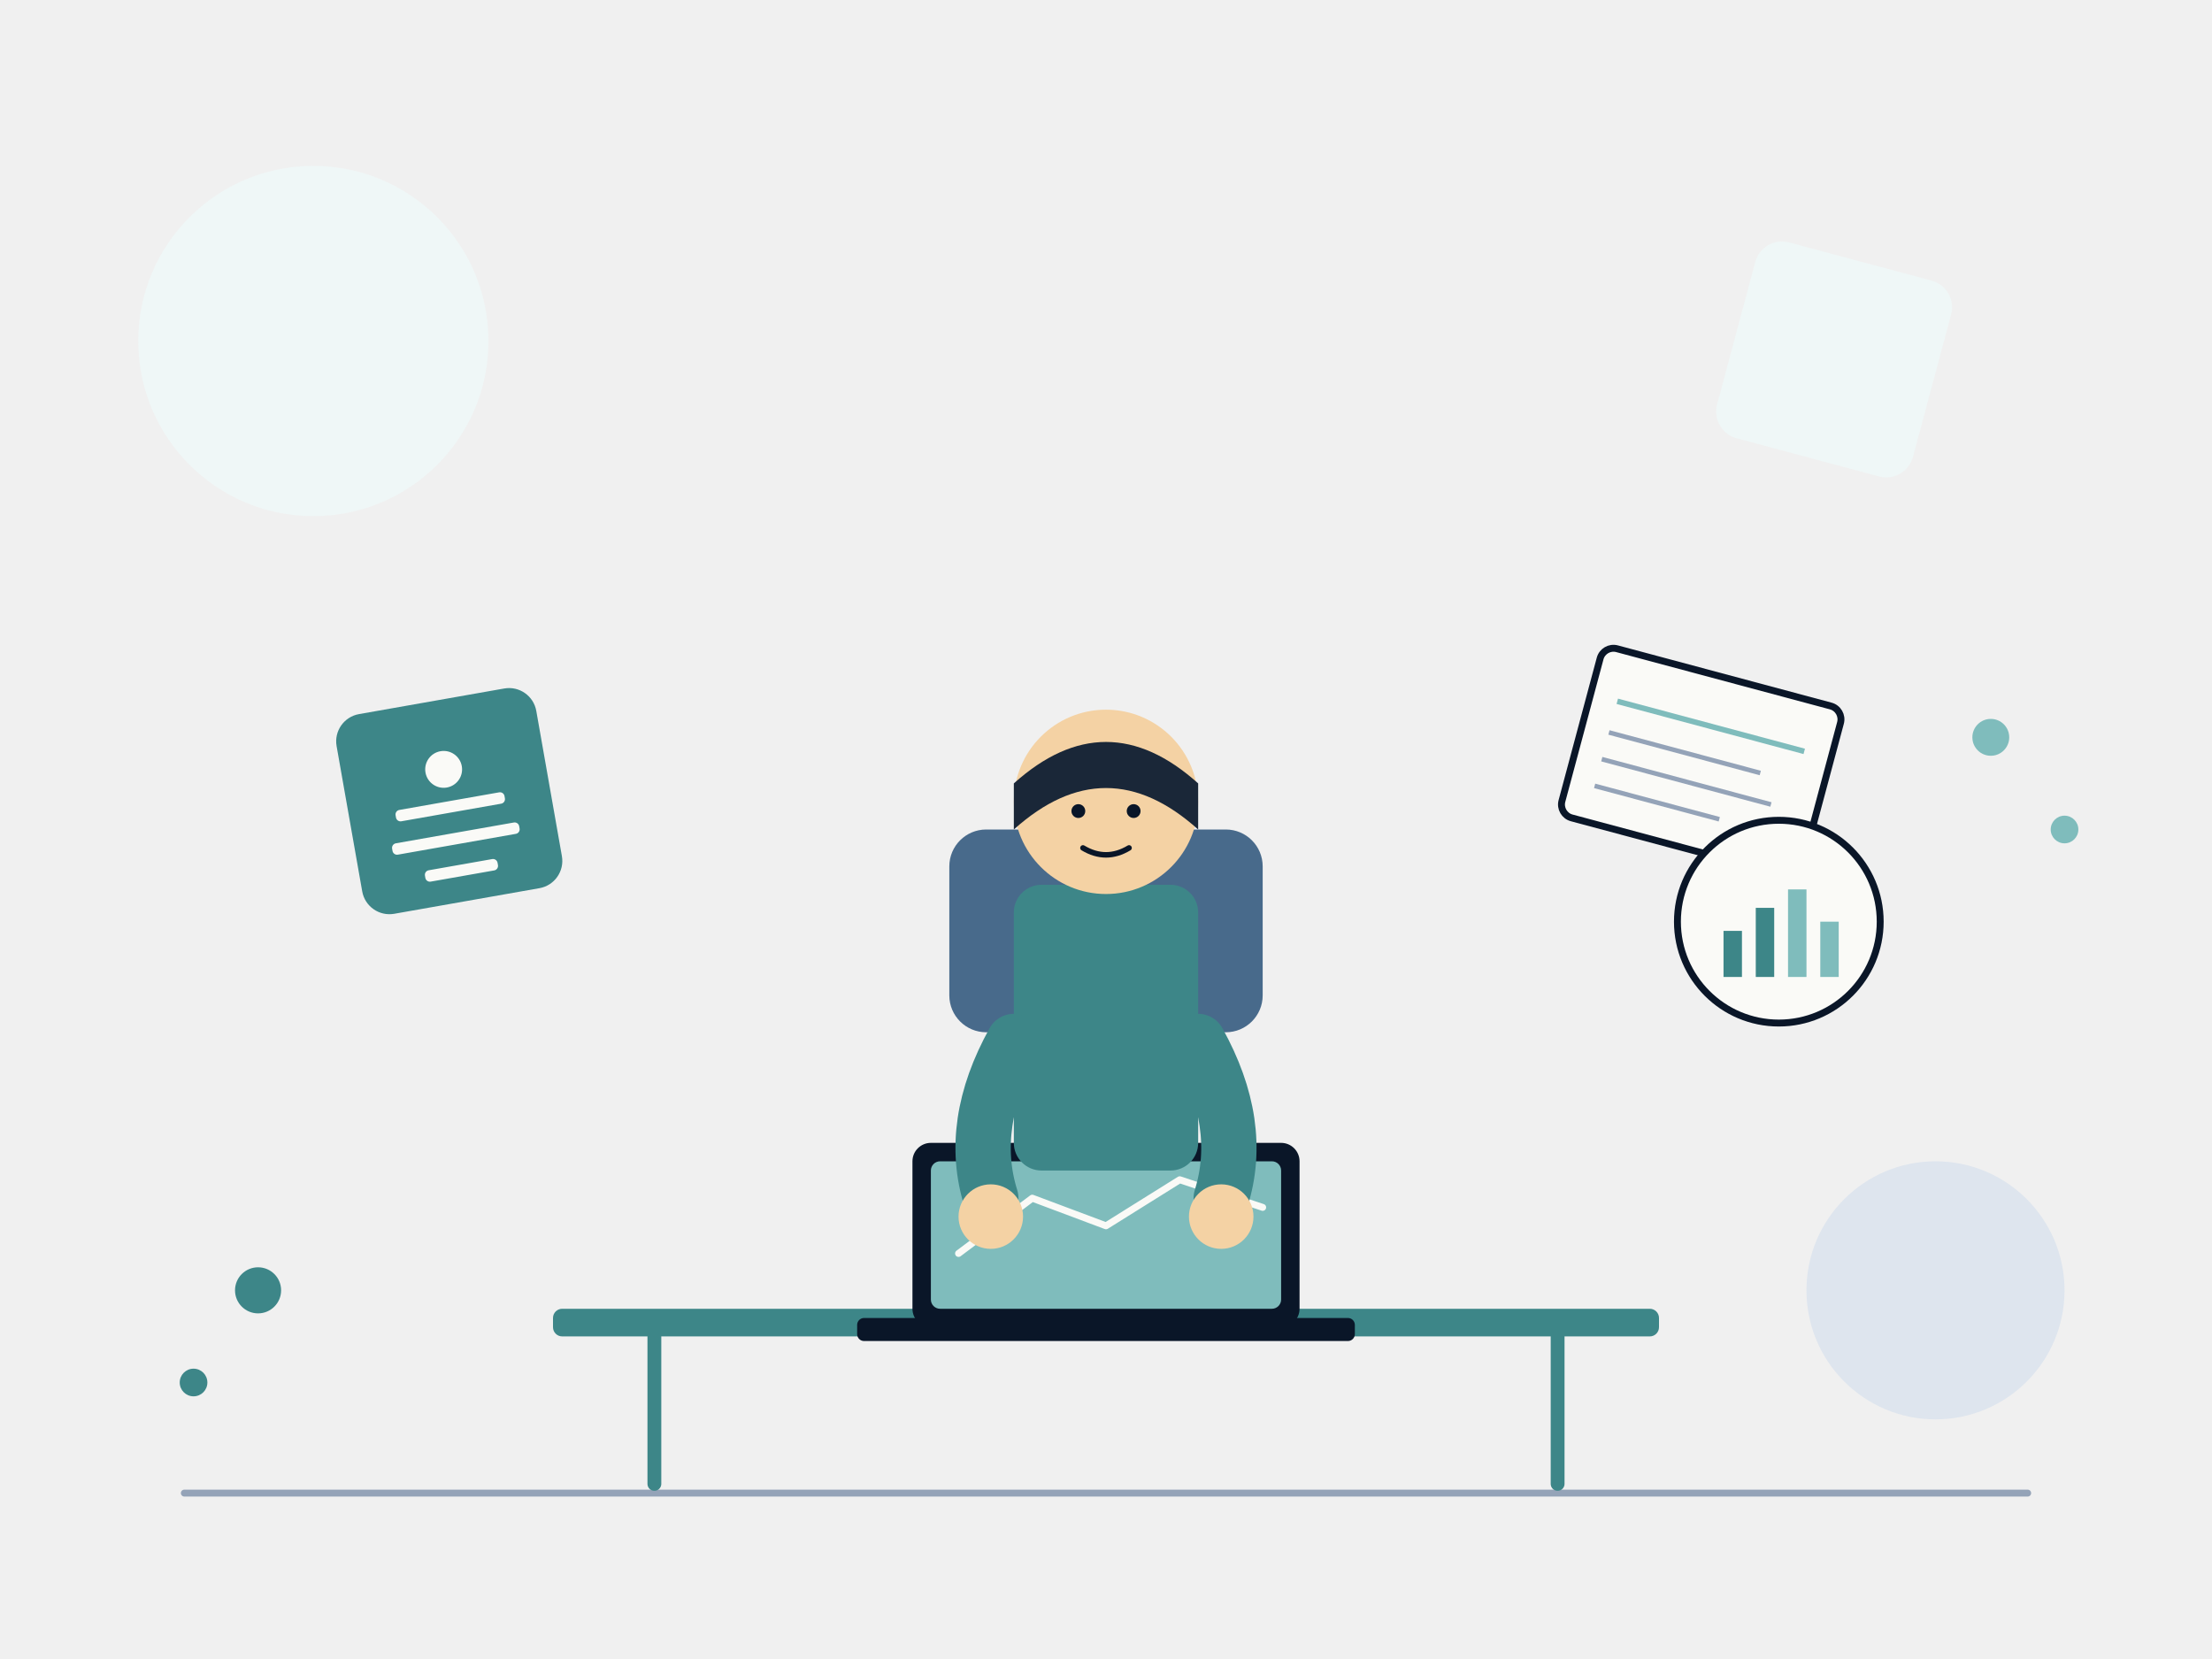
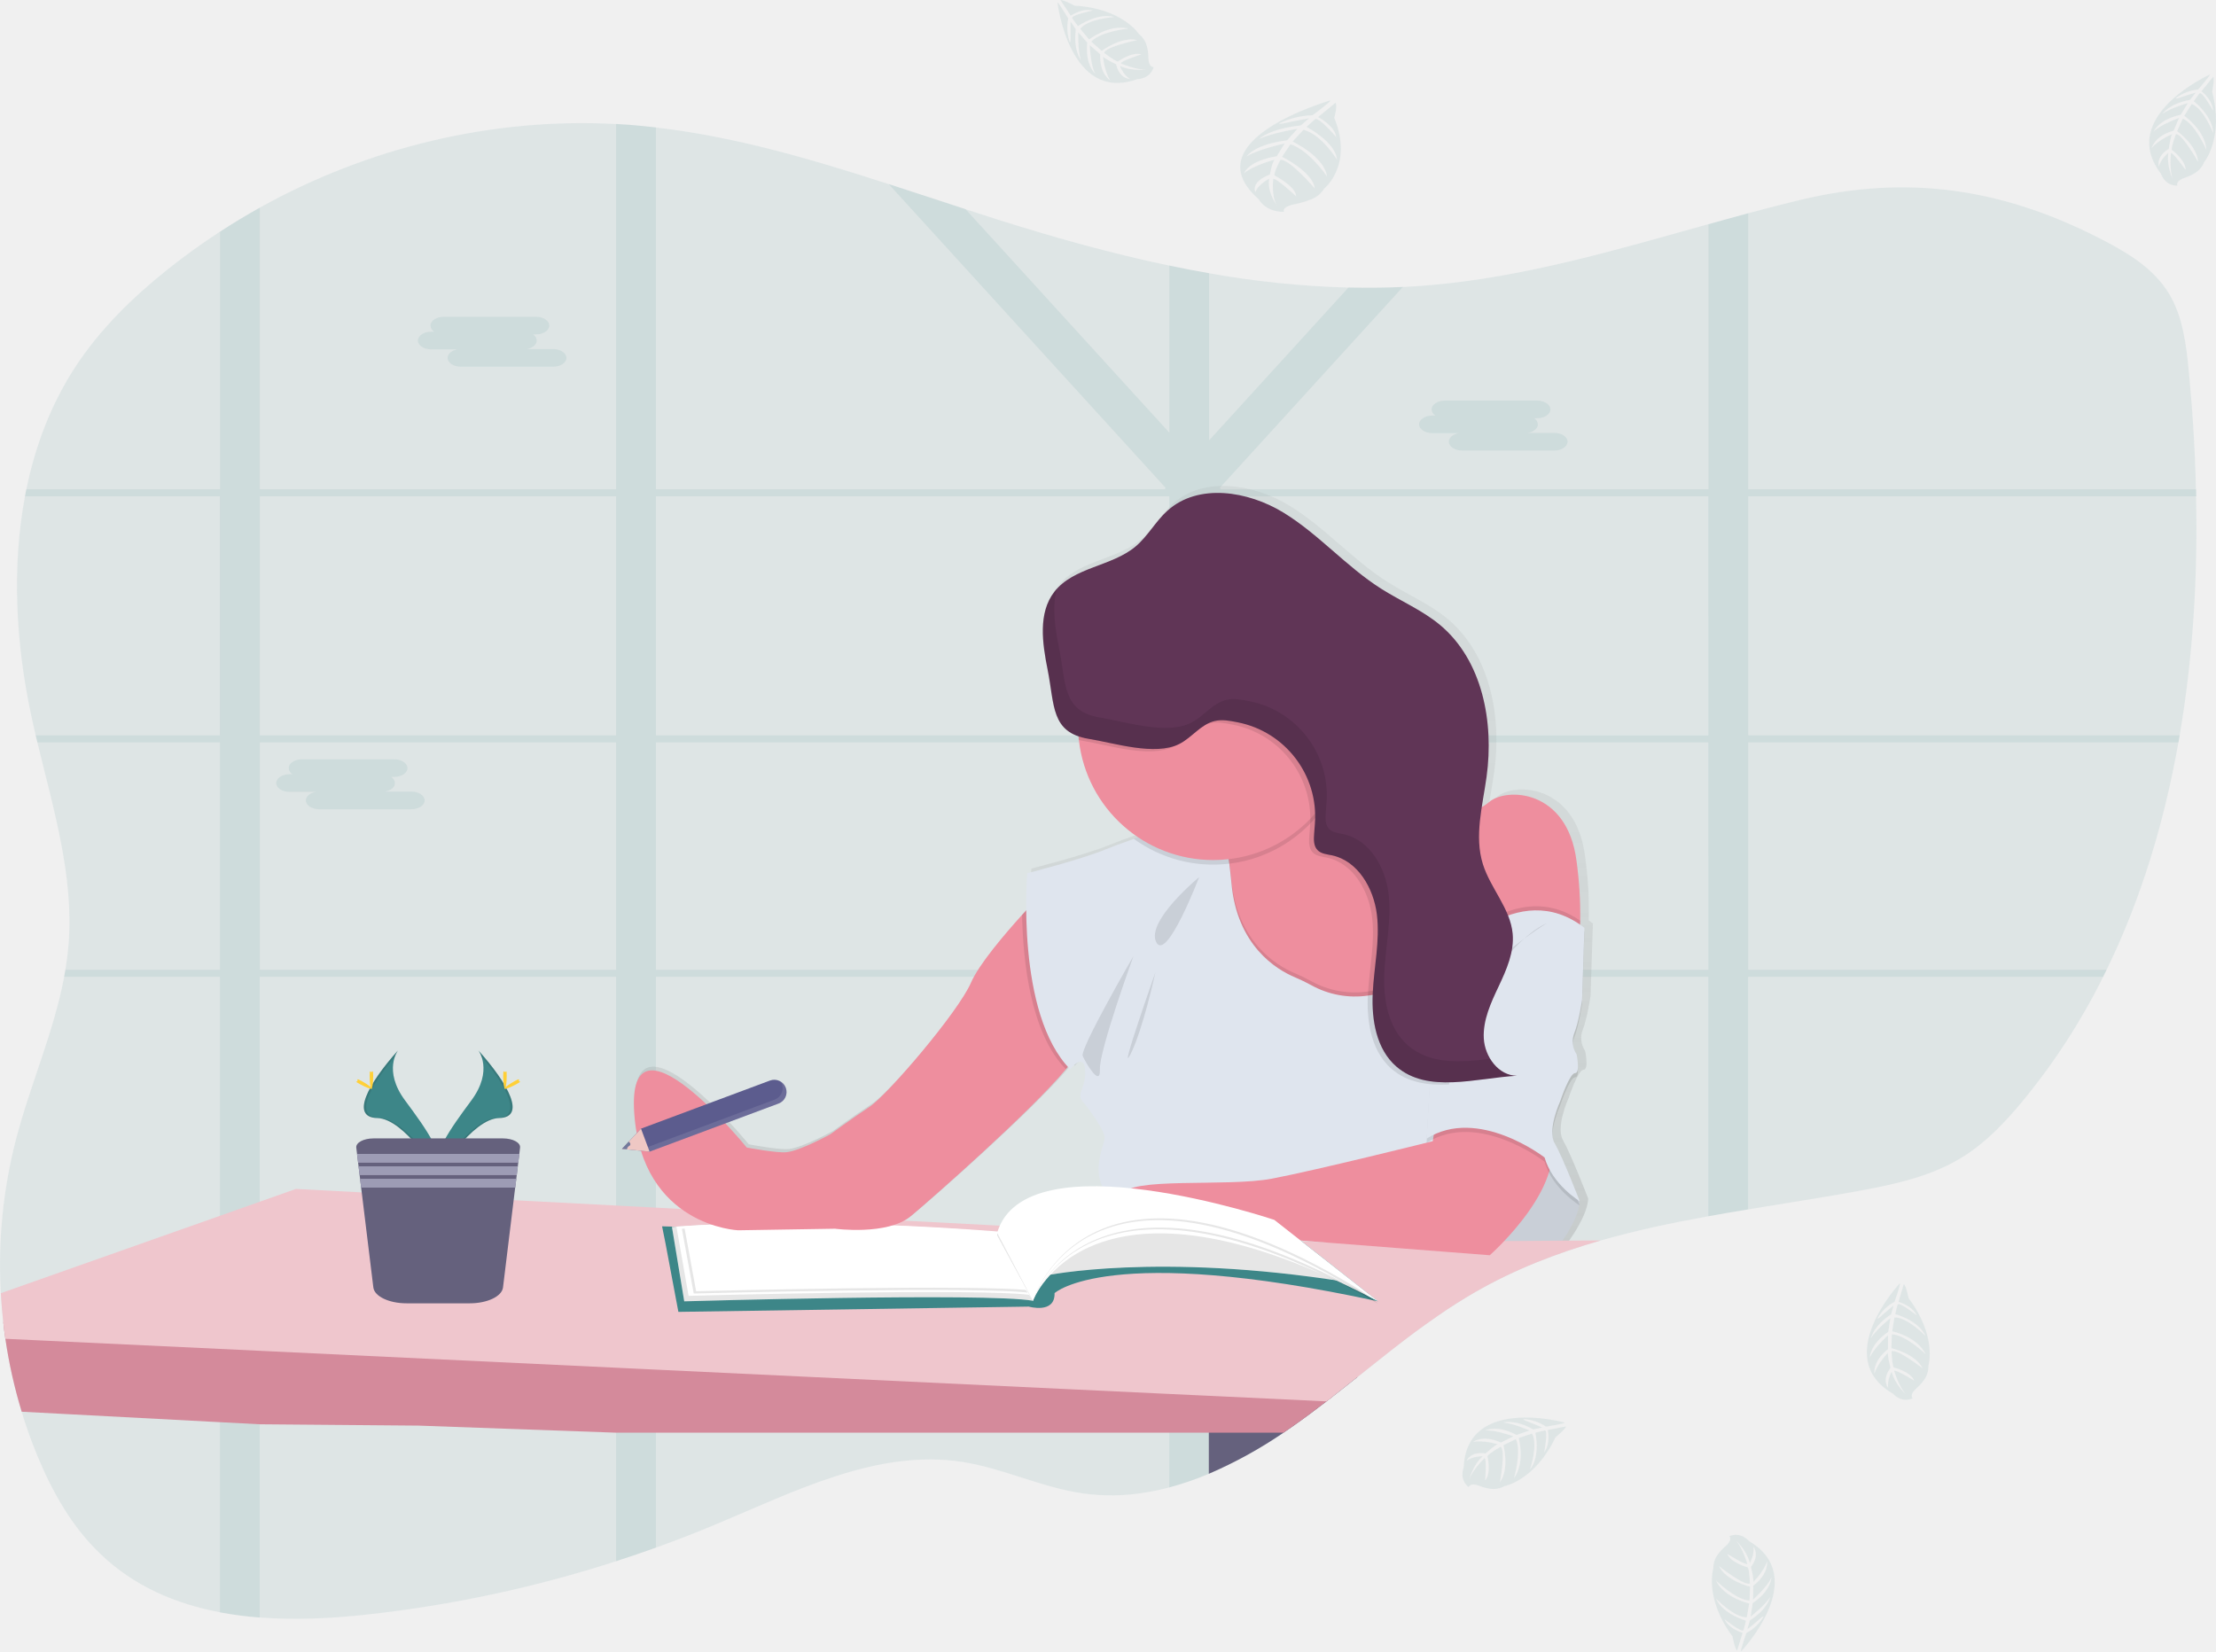
- <svg xmlns="http://www.w3.org/2000/svg" viewBox="0 0 480 360" fill="none">
-   <circle cx="68" cy="74" r="38" fill="#eff7f7" />
-   <circle cx="420" cy="280" r="28" fill="#dee5ee" />
-   <rect x="376" y="56" width="44" height="44" rx="6" fill="#eff7f7" transform="rotate(15 398 78)" />
-   <circle cx="56" cy="280" r="5" fill="#3d8688" />
-   <circle cx="42" cy="300" r="3" fill="#3d8688" />
-   <circle cx="432" cy="160" r="4" fill="#7fbcbc" />
-   <circle cx="448" cy="180" r="3" fill="#7fbcbc" />
-   <line x1="40" y1="324" x2="440" y2="324" stroke="#94a3b8" stroke-width="1.5" stroke-linecap="round" />
-   <rect x="120" y="284" width="240" height="6" rx="2" fill="#3d8688" />
-   <line x1="142" y1="290" x2="142" y2="322" stroke="#3d8688" stroke-width="3" stroke-linecap="round" />
-   <line x1="338" y1="290" x2="338" y2="322" stroke="#3d8688" stroke-width="3" stroke-linecap="round" />
-   <g>
-     <rect x="198" y="248" width="84" height="40" rx="4" fill="#0a1628" />
-     <rect x="202" y="252" width="76" height="32" rx="2" fill="#7fbcbc" />
-     <polyline points="208,272 224,260 240,266 256,256 274,262" stroke="#fafaf7" stroke-width="1.5" fill="none" stroke-linecap="round" stroke-linejoin="round" />
-     <rect x="186" y="286" width="108" height="5" rx="1.5" fill="#0a1628" />
-   </g>
-   <g>
-     <rect x="206" y="180" width="68" height="44" rx="8" fill="#486a8b" />
-     <rect x="220" y="192" width="40" height="62" rx="6" fill="#3d8688" />
-     <circle cx="240" cy="174" r="20" fill="#f4d2a4" />
-     <path d="M220 170 Q240 152 260 170 L260 180 Q240 162 220 180 Z" fill="#1a2738" />
-     <circle cx="234" cy="176" r="1.5" fill="#0a1628" />
-     <circle cx="246" cy="176" r="1.5" fill="#0a1628" />
-     <path d="M235 184 Q240 187 245 184" stroke="#0a1628" stroke-width="1.2" stroke-linecap="round" fill="none" />
-     <path d="M220 226 Q210 244 215 260" stroke="#3d8688" stroke-width="12" stroke-linecap="round" fill="none" />
-     <path d="M260 226 Q270 244 265 260" stroke="#3d8688" stroke-width="12" stroke-linecap="round" fill="none" />
-     <circle cx="215" cy="264" r="7" fill="#f4d2a4" />
-     <circle cx="265" cy="264" r="7" fill="#f4d2a4" />
-   </g>
-   <g transform="translate(348 140) rotate(15)">
-     <rect width="54" height="38" rx="3" fill="#fafaf7" stroke="#0a1628" stroke-width="1.5" />
-     <line x1="6" y1="11" x2="48" y2="11" stroke="#7fbcbc" stroke-width="1.2" />
-     <line x1="6" y1="18" x2="40" y2="18" stroke="#94a3b8" stroke-width="1" />
-     <line x1="6" y1="24" x2="44" y2="24" stroke="#94a3b8" stroke-width="1" />
-     <line x1="6" y1="30" x2="34" y2="30" stroke="#94a3b8" stroke-width="1" />
-   </g>
-   <g transform="translate(72 156) rotate(-10)">
-     <rect width="44" height="44" rx="6" fill="#3d8688" />
-     <circle cx="22" cy="15" r="4" fill="#fafaf7" />
-     <rect x="10" y="22" width="24" height="2.5" rx="1" fill="#fafaf7" />
-     <rect x="8" y="29" width="28" height="2.5" rx="1" fill="#fafaf7" />
-     <rect x="14" y="36" width="16" height="2.5" rx="1" fill="#fafaf7" />
-   </g>
-   <g transform="translate(386 200)">
-     <circle r="22" fill="#fafaf7" stroke="#0a1628" stroke-width="1.5" />
-     <rect x="-12" y="2" width="4" height="10" fill="#3d8688" />
-     <rect x="-5" y="-3" width="4" height="15" fill="#3d8688" />
-     <rect x="2" y="-7" width="4" height="19" fill="#7fbcbc" />
-     <rect x="9" y="0" width="4" height="12" fill="#7fbcbc" />
-   </g>
+ <svg xmlns="http://www.w3.org/2000/svg" id="0fa3c922-2890-4e83-a6a7-5bb6074ca9fa" data-name="Layer 1" width="1059.13" height="789.41" viewBox="0 0 1059.13 789.41">
+   <defs>
+     <linearGradient id="5f966abe-ca91-49e1-9c3c-162f077ee9a1" x1="602.85" y1="654.57" x2="602.85" y2="287.56" gradientUnits="userSpaceOnUse">
+       <stop offset="0" stop-color="gray" stop-opacity="0.25" />
+       <stop offset="0.54" stop-color="gray" stop-opacity="0.12" />
+       <stop offset="1" stop-color="gray" stop-opacity="0.1" />
+     </linearGradient>
+   </defs>
+   <path d="M1112.21,406.81c-.19,1.12-.38,2.24-.59,3.36-6.78,38.14-17.85,74.91-34.31,108.67q-.81,1.68-1.65,3.36A310.57,310.57,0,0,1,1037,581.82c-8.2,9.89-17.14,19.28-27.77,26.06-14.9,9.5-32.32,13.36-49.44,16.52-17.79,3.29-35.81,6-53.79,9q-9.56,1.56-19,3.27c-17.37,3.14-34.61,6.77-51.44,11.58-20.81,6-41,13.73-60,24.68q-2.28,1.3-4.51,2.67c-1.49.9-3,1.82-4.45,2.76s-2.91,1.87-4.35,2.82l-2.22,1.5c-.73.48-1.45,1-2.17,1.48-2.14,1.46-4.25,3-6.36,4.48l-.08.06c-1.39,1-2.77,2-4.15,3-7.79,5.77-15.41,11.81-23,17.87l-4.79,3.83q-3.71,2.94-7.42,5.87c-1.45,1.15-2.92,2.29-4.38,3.43-1.06.83-2.11,1.66-3.19,2.48-5.41,4.17-10.89,8.25-16.48,12.15-1.33.93-2.68,1.86-4,2.77a210.89,210.89,0,0,1-35.54,19.58l-.16.07a141,141,0,0,1-18.88,6.51c-3.69,1-7.38,1.79-11.12,2.41a98.28,98.28,0,0,1-30.15.52c-19.69-2.79-38.14-12-57.78-15.08-40.52-6.29-79.87,14-118,29.93q-14,5.86-28.31,11-9.48,3.42-19.05,6.51a599.78,599.78,0,0,1-119.53,25.57c-16.58,1.81-33.87,2.67-50.75,1.37a171.42,171.42,0,0,1-19-2.47c-21.37-4-41.32-12.49-57.39-28C105,785.33,95.58,768.74,88.4,751.43Q84.07,741,80.77,730.09A238,238,0,0,1,73,695.26c-.39-2.66-.74-5.33-1-8q-.78-6.87-1.16-13.8a239,239,0,0,1,7.11-73c6.81-26.39,18.17-51.66,23.17-78.3.21-1.12.4-2.24.59-3.36q1-6,1.52-12.22C105.75,474,96,442.11,88.3,410.17c-.27-1.12-.54-2.24-.8-3.36q-1.25-5.31-2.37-10.63C78,362.4,76.05,326.25,82.38,292.54c.2-1.12.43-2.25.66-3.36,4.27-20.88,11.81-40.74,23.36-58.43,11.85-18.16,27.41-33.27,44-46.55q12.15-9.7,25.13-18.15,9.33-6.06,19-11.47c52.09-29,111.52-43.17,170.28-40q4.67.24,9.32.64,4.88.42,9.73,1c37.83,4.37,74.64,15.2,111.23,27.05,12.26,4,24.49,8,36.72,12q8.16,2.66,16.31,5.25c26.65,8.41,53.74,16,81.08,21.72q9.51,2,19,3.65a449.08,449.08,0,0,0,66.59,6.86q13,.32,26-.27,6.57-.3,13.15-.88c45.31-3.88,89-16.89,132.87-29.11,6.34-1.77,12.69-3.53,19-5.23,8.34-2.24,16.69-4.41,25.07-6.41,52.18-12.53,98.68-5.33,147.19,20.51,11,5.87,22,12.95,28.8,23.91s8.45,24.53,9.71,37.59c1.78,18.58,3,37.42,3.39,56.34,0,1.12,0,2.24.07,3.36C1120.92,330.87,1118.59,369.47,1112.21,406.81Z" transform="translate(-70.44 -55.29)" fill="#3d8688" opacity="0.1" />
+   <path d="M766.12,518.84h-3.41v1.49l0,1.87h3.86Zm-38.65,0a.22.22,0,0,0,0,.08l-.3,2.78,0,.25,0,.25h29.6V522l2.11-3.16Zm-79.15,0V410.17h34c-.36-.3-.73-.6-1.11-.88l-.5-.38c-.21-.17-.42-.33-.64-.48s-.74-.53-1.13-.79-.63-.43-1-.64l-.23-.15-.05,0H648.32v-5.95l-.79.38-.84.47-.06,0-.18.11-.52.34c-.18.11-.36.22-.53.34-.52.35-1,.73-1.55,1.12l-.5.4c-.34.26-.66.53-1,.8-1.33,1.09-2.64,2.23-4,3.28-.34.27-.68.53-1,.78a25.81,25.81,0,0,1-2.26,1.48,10.74,10.74,0,0,1-1,.55l-.56.26-.51.22h0a21.24,21.24,0,0,1-3.72,1.18V518.84h-51c0,.12.07.23.1.35.28,1,.56,2,.83,3h50.08V638.68l.78,0,.89.06,1.62.12,2.62.26,1.18.14,1.3.16.19,0c.75.1,1.51.22,2.28.34l.49.08,1.1.18,1.58.28h0l3.79-.2h0l.52.11c.21,0,.42.08.64.13V522.2H727.1l0-.25,0-.25.3-2.78a.22.22,0,0,1,0-.08Zm117.8,0h-3.41v1.49l0,1.87h3.86Zm-40.78,0L725,522.2h32.93l2.24-3.36Zm-77,0V410.17h34c-.36-.3-.73-.6-1.11-.88l-.5-.38c-.21-.17-.42-.33-.64-.48s-.74-.53-1.13-.79-.63-.43-1-.64l-.23-.15-.07,0H648.32v-5.95l-.79.38-.84.47-.06,0-.18.11-.52.34c-.18.11-.36.22-.53.34-.52.35-1,.73-1.55,1.12l-.5.4c-.34.26-.66.53-1,.8-1.33,1.09-2.64,2.23-4,3.28-.34.27-.68.53-1,.78a25.81,25.81,0,0,1-2.26,1.48,10.74,10.74,0,0,1-1,.55l-.56.26-.51.22h0a21.24,21.24,0,0,1-3.72,1.18V518.84h-51c0,.12.07.23.1.35.28,1,.57,2,.84,3h50.07V638.67l.78.05.89.06,1.62.12,2.62.26,1.18.14,1.3.16.19,0c.75.1,1.51.22,2.28.34l.49.08,1.1.18,1.58.28h0l3.79-.2h0l.52.11c.21,0,.42.08.64.13V522.2H725l.36-3.36ZM906,292.54h214.23c0-1.12,0-2.24-.07-3.36H906V157.24c-6.36,1.7-12.71,3.46-19,5.23V289.18H654l-.59-.64.89-1h0l86.66-95.11q-13,.6-26,.27L648.32,265.8V185.87q-9.54-1.65-19-3.65v79.9L531.89,155.25c-12.23-4-24.46-8.07-36.72-12L627.6,288.54l-.59.64H383.94v-173q-4.86-.55-9.73-1-4.65-.41-9.32-.64V289.18H194.61V154.58q-9.69,5.4-19,11.47V289.18H83c-.23,1.11-.46,2.24-.66,3.36h93.19V406.81H87.5c.26,1.12.53,2.24.8,3.36h87.27V518.84H101.68c-.19,1.12-.38,2.24-.59,3.36h74.48V826.05a171.42,171.42,0,0,0,19,2.47V522.2H364.89V801.58q9.58-3.11,19.05-6.51V522.2H629.28V766.3a141,141,0,0,0,18.88-6.51l.16-.07V522.2H886.94V636.67q9.49-1.71,19-3.27V522.2h169.67q.84-1.68,1.65-3.36H906V410.17h205.63c.21-1.12.4-2.24.59-3.36H906Zm-711.38,0H364.89V406.81H194.61Zm0,226.3V410.17H364.89V518.84Zm189.33-226.3H629.28V406.81H383.94Zm0,226.3V410.17H629.28V518.84Zm503,0H648.32V410.17H886.94Zm0-112H648.32V295.6l3.35-3.06H886.94Zm-159.47,112a.22.22,0,0,0,0,.08l-.3,2.78,0,.25,0,.25h29.6V522l2.11-3.16Zm38.65,0h-3.41v1.49l0,1.87h3.86Zm-117.8,0V410.17h34c-.36-.3-.73-.6-1.11-.88l-.5-.38c-.21-.17-.42-.33-.64-.48s-.74-.53-1.13-.79-.63-.43-1-.64l-.23-.15-.05,0H648.32v-5.95l-.79.38-.84.47-.06,0-.18.11-.52.34c-.18.11-.36.22-.53.34-.52.35-1,.73-1.55,1.12l-.5.4c-.34.26-.66.53-1,.8-1.33,1.09-2.64,2.23-4,3.28-.34.27-.68.53-1,.78a25.81,25.81,0,0,1-2.26,1.48,10.74,10.74,0,0,1-1,.55l-.56.26-.51.22h0a21.24,21.24,0,0,1-3.72,1.18V518.84h-51c0,.12.07.23.1.35.28,1,.56,2,.83,3h50.08V638.68l.78,0,.89.06,1.62.12,2.62.26,1.18.14,1.3.16.19,0c.75.1,1.51.22,2.28.34l.49.08,1.1.18,1.58.28h0l3.79-.2h0l.52.11c.21,0,.42.08.64.13V522.2H727.1l0-.25,0-.25.3-2.78a.22.22,0,0,1,0-.08Z" transform="translate(-70.44 -55.29)" fill="#3d8688" opacity="0.1" />
+   <path d="M276.48,213.86H278a3.64,3.64,0,0,1-1.81-2.93h0c0-2.32,2.84-4.21,6.31-4.21h44.15c3.47,0,6.31,1.89,6.31,4.21h0c0,2.31-2.84,4.21-6.31,4.21h-1.47a3.65,3.65,0,0,1,1.8,2.93c0,2-2.06,3.64-4.82,4.09h12.71c3.46,0,6.3,1.89,6.3,4.21s-2.84,4.2-6.3,4.2H290.67c-3.46,0-6.3-1.89-6.3-4.2,0-2,2.06-3.64,4.82-4.09H276.48c-3.46,0-6.3-1.89-6.3-4.21S273,213.86,276.48,213.86Z" transform="translate(-70.44 -55.29)" fill="#3d8688" opacity="0.1" />
+   <path d="M755,253.93h1.48a3.65,3.65,0,0,1-1.81-2.94h0c0-2.31,2.84-4.2,6.31-4.2h44.15c3.47,0,6.31,1.89,6.31,4.2h0c0,2.32-2.84,4.21-6.31,4.21h-1.47a3.66,3.66,0,0,1,1.8,2.94c0,2-2.06,3.63-4.82,4.08h12.71c3.46,0,6.3,1.9,6.3,4.21s-2.84,4.21-6.3,4.21H769.21c-3.46,0-6.3-1.89-6.3-4.21,0-2,2.06-3.64,4.82-4.08H755c-3.46,0-6.3-1.9-6.3-4.21S751.56,253.93,755,253.93Z" transform="translate(-70.44 -55.29)" fill="#3d8688" opacity="0.1" />
+   <path d="M208.75,425.4h1.48a3.66,3.66,0,0,1-1.8-2.94h0c0-2.31,2.83-4.21,6.3-4.21h44.15c3.47,0,6.31,1.9,6.31,4.21h0c0,2.32-2.84,4.21-6.31,4.21h-1.47a3.66,3.66,0,0,1,1.8,2.94c0,2-2.06,3.63-4.82,4.08H267.1c3.47,0,6.3,1.89,6.3,4.21s-2.83,4.21-6.3,4.21H222.94c-3.46,0-6.3-1.9-6.3-4.21,0-2,2.07-3.64,4.82-4.09H208.75c-3.46,0-6.3-1.89-6.3-4.2S205.29,425.4,208.75,425.4Z" transform="translate(-70.44 -55.29)" fill="#3d8688" opacity="0.1" />
+   <path d="M719.36,713.44q-3.71,2.94-7.42,5.87c-1.45,1.15-2.92,2.29-4.38,3.43-1.06.83-2.11,1.66-3.19,2.48-5.41,4.17-10.89,8.25-16.48,12.15-1.33.93-2.68,1.86-4,2.77a210.89,210.89,0,0,1-35.54,19.58l-.16.07V713.44Z" transform="translate(-70.44 -55.29)" fill="#65617d" />
+   <path d="M830.64,531.28l1.12-34.55c-.67-.52-1.35-1-2-1.48A184.18,184.18,0,0,0,828,464.44c-4.52-34.55-33.87-35.3-42.15-28.17a20,20,0,0,1-3.57,2.46c.75-4.93,1.68-9.87,2.35-14.75,3.62-26.32-2-55.93-22.42-72.94-8.55-7.11-19-11.48-28.39-17.43C717,323,703.71,307.33,686.7,297s-40.9-14.2-55.74-.92c-5.75,5.14-9.46,12.27-15.36,17.23-11,9.24-28.15,9.85-37.75,20.17h0c-.48.52-.94,1.05-1.38,1.61-8,10.26-5.81,24.81-3.26,37.54,3.07,15.32,1.8,27.6,14.94,32,.05.61.09,1.22.16,1.82a64.91,64.91,0,0,0,28.56,46.72l-2.13.76c-5.68,2-10.79,3.94-14.06,5.27-12,4.89-37.26,11.26-37.26,11.26s-.6,7.2-.49,17.82c-8.42,9.15-22.47,25.23-26.6,34.76-6,13.9-39.9,53.71-48.93,59.72s-18.82,13.14-18.82,13.14-14.3,7.89-21.07,8.64c-4.69.52-19.2-2.26-19.2-2.26s-57.95-71-54.19-16.52,50.05,56.33,50.05,56.33l46.67-.75s25.22,3.38,36.51-6c9.64-8,59.6-51.89,75.65-71.8.37.41.74.81,1.13,1.2,0,0,6.39-8.26,7.15,0s-4.15,12-1.51,15,10.54,13.52,10.91,17.65-10.53,21,7.9,33.8c.29.2.6.39.94.58,3.29,7.49,13.75,14.82,13.75,14.82l56.45-.75,106.51,8.26s3.17-2.79,7.46-7.35c5.73,5.26,13.68,9.77,22.64,7,0,0,12.8-15.39,13.18-25.53,0,0-8.28-21.41-12-27.79s2.64-20.28,2.64-20.28,4.51-13.52,7.15-13.52.75-9,.75-9a10.94,10.94,0,0,1-1.13-10.14C829.13,541.8,830.64,531.28,830.64,531.28Z" transform="translate(-70.44 -55.29)" fill="url(#5f966abe-ca91-49e1-9c3c-162f077ee9a1)" />
+   <path d="M766.79,523.5l-4,4.68h0L746.63,547l-21.11,1.28-33.79,2.08s-45.56-54.9-37-66.85c3.11-4.31,3.62-10,3-15.37-.08-.74-.19-1.48-.32-2.21a63.89,63.89,0,0,0-5.32-16.4l1.12-.51.72-.33,39.84-18.18,9.86-4.5a26.62,26.62,0,0,0,2.7,7.78c.19.38.4.76.62,1.12,13.59,22.5,57.17,8.27,57.17,8.27Z" transform="translate(-70.44 -55.29)" fill="#ee8e9e" />
+   <path d="M825.7,495.41c-.3,13.62-2.52,19.5-2.52,19.5l-56.39,8.59-2.11-14.64-8.35-57.81,7.84-7.84a20.93,20.93,0,0,0,17.93-4.48c8.21-7.1,37.34-6.35,41.82,28A190.13,190.13,0,0,1,825.7,495.41Z" transform="translate(-70.44 -55.29)" fill="#ee8e9e" />
+   <path d="M812.35,654.94s12.69-15.31,13.07-25.39l-12.7-21.29-11.2-12L780.6,636.64S794.42,660.54,812.35,654.94Z" transform="translate(-70.44 -55.29)" fill="#dfe5ee" />
+   <path d="M812.35,654.94s12.69-15.31,13.07-25.39l-12.7-21.29-11.2-12L780.6,636.64S794.42,660.54,812.35,654.94Z" transform="translate(-70.44 -55.29)" opacity="0.1" />
+   <path d="M707.56,722.74c-1.06.83-2.11,1.66-3.19,2.48-5.41,4.17-10.89,8.25-16.48,12.15-1.33.93-2.68,1.86-4,2.77H629.28l-245.34,0H364.89l-94.38-3.38-75.9-.64-19-1-94.8-5A238,238,0,0,1,73,695.26c-.39-2.66-.74-5.33-1-8L175.57,693l19,1.07,170.28,9.5,19.05,1.06,245.34,13.7,18.88,1.06h.16Z" transform="translate(-70.44 -55.29)" fill="#d48a9b" />
+   <path d="M835.5,648.25c-20.81,6-41,13.73-60,24.68-1.51.87-3,1.76-4.51,2.67s-3,1.82-4.45,2.76-2.91,1.87-4.35,2.82l-2.22,1.5-2.17,1.48c-2.14,1.47-4.25,3-6.36,4.48l-.08.06c-1.39,1-2.77,2-4.15,3-7.79,5.77-15.41,11.81-23,17.87q-2.4,1.92-4.81,3.83l-7.4,5.87c-1.45,1.15-2.92,2.29-4.38,3.43-1.06.83-2.11,1.66-3.19,2.48l-56-2.67h-.16l-18.88-.88L383.94,710l-19.05-.91L194.61,701l-19-.91L73,695.26c-.39-2.66-.74-5.33-1-8q-.78-6.87-1.16-13.8l104.76-37,19-6.73,17.26-6.1,31.45,1.64L316,629h0l48.92,2.57,19.05,1,12.17.64h0l2.91.16h0l102.42,5.35h0l1.08.07h0l45.7,2.38.52,0,.3,0h0l4.57.23h0l15.58.82,19.48,1h0l6.42.34h0l1.21.07,9.08.47h0l2.59.13h0l8.67.46h0l3.45.19h.11l.72,0h0l8.11.43,12.56.66h.06l3.9.2H646l2.33.13,5.72.3h0l5,.26h.05l5.61.29h.09l4.25.23h0l3.26.17,11.57.61h0l2.08.11.72,0,1,.06h0l3.39.18h0l1.52.08h0l11.8.61h1.08l17.42-.15h.12l66.23-.54h0l1.27,0h1.34l3.94,0h0l21.32-.17,3.18,0Z" transform="translate(-70.44 -55.29)" fill="#efc6cd" />
+   <path d="M388.51,649.62l6.16,32.77,167.48-2.52s12.6,3.64,12.32-6.44c0,0,25.49-24.09,154.6,3.92L679.5,638.42,544,645.7l-157.12-4.2Z" transform="translate(-70.44 -55.29)" fill="#3d8688" />
+   <path d="M391.59,641.78l5.88,35.57s144-4.2,166.64-.28L547,644.58S459.93,636.46,391.59,641.78Z" transform="translate(-70.44 -55.29)" fill="#fff" />
+   <path d="M391.59,641.78l5.88,35.57s144-4.2,166.64-.28L547,644.58S459.93,636.46,391.59,641.78Z" transform="translate(-70.44 -55.29)" opacity="0.1" />
+   <path d="M393.74,641.65l5.8,33.08s142.17-3.9,164.57-.26l-16.87-30.21S461.22,636.7,393.74,641.65Z" transform="translate(-70.44 -55.29)" fill="#fff" />
+   <path d="M396.35,642.67,402,673.61s139.05-3.65,161-.24l-16.5-28.27S462.36,638,396.35,642.67Z" transform="translate(-70.44 -55.29)" opacity="0.1" />
+   <path d="M397.47,641.54l5.68,31s139.05-3.65,161-.24L547.61,644S463.48,636.91,397.47,641.54Z" transform="translate(-70.44 -55.29)" fill="#fff" />
+   <path d="M299.09,557.41s7.28,9.51-3.35,23.88-19.41,26.49-15.86,35.45c0,0,16-26.68,29.1-27S313.46,573.45,299.09,557.41Z" transform="translate(-70.44 -55.29)" fill="#3d8688" />
+   <path d="M299.09,557.41a11.56,11.56,0,0,1,1.49,3c12.74,15,19.53,29,7.28,29.3-11.41.32-25.09,20.72-28.37,25.88q.17.58.39,1.17s16-26.68,29.1-27S313.46,573.45,299.09,557.41Z" transform="translate(-70.44 -55.29)" opacity="0.1" />
+   <path d="M312.62,569.54c0,3.34-.38,6.06-.84,6.06s-.84-2.72-.84-6.06.47-1.78.93-1.78S312.62,566.19,312.62,569.54Z" transform="translate(-70.44 -55.29)" fill="#ffd037" />
+   <path d="M317.26,573.53c-2.94,1.61-5.5,2.58-5.72,2.17s2-2,4.92-3.64,1.78-.44,2,0S320.2,571.93,317.26,573.53Z" transform="translate(-70.44 -55.29)" fill="#ffd037" />
+   <path d="M260.66,557.41s-7.28,9.51,3.36,23.88,19.4,26.49,15.86,35.45c0,0-16.05-26.68-29.11-27S246.29,573.45,260.66,557.41Z" transform="translate(-70.44 -55.29)" fill="#3d8688" />
+   <path d="M260.66,557.41a12,12,0,0,0-1.49,3c-12.74,15-19.53,29-7.28,29.3,11.41.32,25.1,20.72,28.38,25.88q-.16.58-.39,1.17s-16.05-26.68-29.11-27S246.29,573.45,260.66,557.41Z" transform="translate(-70.44 -55.29)" opacity="0.1" />
+   <path d="M247.13,569.54c0,3.34.38,6.06.84,6.06s.84-2.72.84-6.06-.47-1.78-.93-1.78S247.13,566.19,247.13,569.54Z" transform="translate(-70.44 -55.29)" fill="#ffd037" />
+   <path d="M242.49,573.53c2.94,1.61,5.51,2.58,5.73,2.17s-2-2-4.92-3.64-1.78-.44-2,0S239.55,571.93,242.49,573.53Z" transform="translate(-70.44 -55.29)" fill="#ffd037" />
+   <path d="M319,603.91l-.36,3-.51,4.19-.21,1.75-.51,4.2-.22,1.75-.52,4.2-5.82,47.72c-.52,4.26-7.48,7.58-15.88,7.58H264.75c-8.4,0-15.35-3.32-15.87-7.58L243.05,623l-.51-4.2-.21-1.75-.52-4.2-.21-1.75-.51-4.19-.37-3c-.29-2.41,3.47-4.44,8.23-4.44h61.86C315.56,599.47,319.33,601.5,319,603.91Z" transform="translate(-70.44 -55.29)" fill="#65617d" />
+   <polygon points="248.23 551.59 247.72 555.79 171.16 555.79 170.65 551.59 248.23 551.59" fill="#9d9cb5" />
+   <polygon points="247.51 557.54 247 561.74 171.89 561.74 171.37 557.54 247.51 557.54" fill="#9d9cb5" />
+   <polygon points="246.78 563.49 246.27 567.68 172.61 567.68 172.1 563.49 246.78 563.49" fill="#9d9cb5" />
+   <path d="M411.29,600.05s-19.42-18.67-18.67,5.6S411.29,600.05,411.29,600.05Z" transform="translate(-70.44 -55.29)" fill="#ee8e9e" />
+   <path d="M585.68,557.48c-.43,1.88-2.52,5-5.78,8.91-16.84,20.28-64.75,62.43-74.14,70.25-11.2,9.34-36.22,6-36.22,6l-46.3.75s-45.93-1.87-49.67-56,53.77,16.43,53.77,16.43,14.4,2.76,19.05,2.24c6.72-.74,20.91-8.58,20.91-8.58s9.71-7.1,18.67-13.07,42.57-45.56,48.55-59.38c3.79-8.77,16-23.11,24.43-32.41,4.84-5.35,8.43-9,8.43-9S588.29,545.9,585.68,557.48Z" transform="translate(-70.44 -55.29)" fill="#ee8e9e" />
+   <path d="M585.68,557.48c-.43,1.88-2.52,5-5.78,8.91-17-17.31-20.55-51.85-20.95-73.81,4.84-5.35,8.43-9,8.43-9S588.29,545.9,585.68,557.48Z" transform="translate(-70.44 -55.29)" opacity="0.1" />
+   <path d="M762.78,528.18h0L746.63,547l-21.11,1.28-33.79,2.08s-45.56-54.9-37-66.85c3.11-4.31,3.62-10,3-15.37-.08-.74-.19-1.48-.32-2.21a63.89,63.89,0,0,0-5.32-16.4l1.12-.51.72-.33A71.71,71.71,0,0,1,657.59,464c.11.71.21,1.45.31,2.21.35,2.7.67,5.7,1,9,2.6,30.22,21.61,41.59,30.19,45.21a87.07,87.07,0,0,1,8.08,3.91,43.11,43.11,0,0,0,27.1,4.9c21.18-2.78,38.45-18.17,38.45-18.17l.09,15.15Z" transform="translate(-70.44 -55.29)" opacity="0.1" />
+   <path d="M763.43,645.61s-138.91-.38-157.22-13.07-7.46-29.5-7.84-33.61-8.21-14.56-10.82-17.56,2.24-6.72,1.49-14.93-7.09,0-7.09,0c-26.15-26.52-20.55-93.73-20.55-93.73s25-6.34,37-11.21c3.25-1.32,8.31-3.2,14-5.23l2.11-.76c14.67-5.25,32.11-11.18,32.11-11.18s3.35-2.37,6.72,4.72c1.54,3.26,3.09,8.51,4.33,16.9.11.71.21,1.45.31,2.21.35,2.7.67,5.7,1,9,2.6,30.22,21.61,41.59,30.19,45.21a87.07,87.07,0,0,1,8.08,3.91,43.11,43.11,0,0,0,27.1,4.9c21.18-2.78,38.45-18.17,38.45-18.17l.09,15.15.26,45.52Z" transform="translate(-70.44 -55.29)" fill="#dfe5ee" />
+   <path d="M757.45,586.61l-2.24,14.19s-55.27,13.81-76.92,17.92-68.34-1.12-71.7,7.84,14.19,21.29,14.19,21.29l56-.75,105.68,8.22s40.33-35.48,27.26-60.13S757.45,586.61,757.45,586.61Z" transform="translate(-70.44 -55.29)" fill="#ee8e9e" />
+   <path d="M643.56,474.58s-25.4,20.91-20.54,31S643.56,474.58,643.56,474.58Z" transform="translate(-70.44 -55.29)" opacity="0.1" />
+   <path d="M612.19,512.29s-25.77,44.44-24.27,47.8,8.59,15.31,8.21,6.35S612.19,512.29,612.19,512.29Z" transform="translate(-70.44 -55.29)" opacity="0.1" />
+   <path d="M622.65,520.14s-6,27.63-11.95,39.21S622.65,520.14,622.65,520.14Z" transform="translate(-70.44 -55.29)" opacity="0.1" />
+   <path d="M707,434.94a64.6,64.6,0,0,1-49.1,33.22h-.12a64.49,64.49,0,0,1-45.46-11.9c15-5.42,34.22-11.94,34.22-11.94s3.35-2.37,6.72,4.72l50.42-23A26.73,26.73,0,0,0,707,434.94Z" transform="translate(-70.44 -55.29)" opacity="0.1" />
+   <path d="M714.88,401.76a64.31,64.31,0,0,1-8.5,32.06,65.07,65.07,0,0,1-9.63,12.82A64.33,64.33,0,0,1,657.59,466h-.13a63.07,63.07,0,0,1-7.18.41,64.6,64.6,0,0,1-64.19-57.32,62.74,62.74,0,0,1-.41-7.29,64.6,64.6,0,1,1,129.2,0Z" transform="translate(-70.44 -55.29)" fill="#ee8e9e" />
+   <path d="M756.71,524l6-9s32.86-39.21,65-14.19l-1.12,34.36s-1.5,10.45-3.74,16a10.93,10.93,0,0,0,1.12,10.09s1.87,9-.74,9-7.1,13.44-7.1,13.44-6.35,13.82-2.61,20.17,11.95,27.63,11.95,27.63-13.07-7.84-16.81-20.91c0,0-31.74-24.65-56.39-9Z" transform="translate(-70.44 -55.29)" opacity="0.1" />
+   <path d="M825.7,495.41c-.3,13.62-2.52,19.5-2.52,19.5l-56.39,8.59-2.11-14.64C772.06,501.16,798.9,476.68,825.7,495.41Z" transform="translate(-70.44 -55.29)" opacity="0.1" />
+   <path d="M756.71,522l6-9s32.86-39.21,65-14.19l-1.12,34.36s-1.5,10.45-3.74,16a10.93,10.93,0,0,0,1.12,10.09s1.87,9-.74,9-7.1,13.44-7.1,13.44-6.35,13.82-2.61,20.17,11.95,27.63,11.95,27.63-13.07-7.84-16.81-20.91c0,0-31.74-24.65-56.39-9Z" transform="translate(-70.44 -55.29)" fill="#dfe5ee" />
+   <path d="M809.73,496.61S755.59,529.85,758.2,559C758.2,559,788.45,505.57,809.73,496.61Z" transform="translate(-70.44 -55.29)" opacity="0.1" />
+   <path d="M762.77,528.19l.26,45.52c-10.24.46-19.89-.87-27.52-7.5-5.31-4.62-8.4-11-10-17.9a63.41,63.41,0,0,1-1.3-16.93.91.91,0,0,1,0-.17c.63-12.57,3.52-25.14,2-37.63s-9.09-25.67-21.45-28.3c-2.44-.53-5.18-.72-6.92-2.51-1.92-2-1.83-5.11-1.62-7.88l.36-4.67c.09-1.2.13-2.39.13-3.58a45.83,45.83,0,0,0-37-44.94l-.4-.07c-3.48-.7-7.1-1.39-10.58-.59-6.62,1.53-10.9,7.95-17,11-11.7,5.84-31.21-.55-43.46-2.56-.8-.13-1.56-.28-2.29-.45a62.74,62.74,0,0,1-.41-7.29,64.6,64.6,0,1,1,120.7,32.06c.19.38.4.76.62,1.12,13.59,22.5,57.17,8.27,57.17,8.27l2.62,80.29Z" transform="translate(-70.44 -55.29)" opacity="0.1" />
+   <path d="M634.08,410.93c6.06-3.06,10.34-9.48,17-11,3.47-.8,7.09-.11,10.59.58l.4.08a45.87,45.87,0,0,1,36.83,48.53l-.36,4.67c-.22,2.76-.31,5.89,1.63,7.87,1.73,1.79,4.47,2,6.91,2.5,12.36,2.64,19.93,15.75,21.45,28.31s-1.42,25.17-2,37.79,1.74,26.55,11.28,34.84c15,13,37.8,5.6,57.65,4.41-8.78,0-15.36-9.06-15.84-17.82s3.42-17.1,7.15-25,7.47-16.4,6.64-25.14c-1.14-12-10.6-21.61-14.22-33.16-4.22-13.44-.15-27.87,1.76-41.84,3.59-26.16-2-55.61-22.25-72.52-8.48-7.07-18.85-11.42-28.17-17.34-16.7-10.59-29.87-26.12-46.75-36.42s-40.58-14.12-55.31-.92c-5.7,5.11-9.38,12.2-15.24,17.13-11.45,9.65-29.65,9.83-38.83,21.67-7.9,10.19-5.76,24.66-3.23,37.31,3.37,16.87,1.47,30,19.5,33C602.87,410.39,622.37,416.78,634.08,410.93Z" transform="translate(-70.44 -55.29)" fill="#603556" />
+   <path d="M782.64,561.45c-14.45,1.77-28.77,2.68-39.29-6.44-9.54-8.29-11.89-22.21-11.28-34.84s3.53-25.25,2-37.8-9.09-25.66-21.45-28.3c-2.44-.52-5.17-.71-6.91-2.5-1.93-2-1.85-5.12-1.63-7.88l.36-4.67a45.86,45.86,0,0,0-36.83-48.52l-.4-.08c-3.5-.69-7.12-1.38-10.59-.58-6.62,1.53-10.9,8-17,11-11.71,5.85-31.2-.54-43.47-2.55-18-2.95-16.12-16.1-19.5-33-1.89-9.44-3.56-19.9-1-28.84-.48.51-.94,1-1.38,1.61-7.9,10.19-5.76,24.66-3.23,37.31,3.37,16.87,1.47,30,19.5,33,12.26,2,31.76,8.4,43.47,2.55,6.06-3.06,10.34-9.48,17-11,3.47-.8,7.09-.11,10.59.58l.4.08a45.87,45.87,0,0,1,36.83,48.53l-.36,4.67c-.22,2.76-.31,5.89,1.63,7.87,1.73,1.79,4.47,2,6.91,2.5,12.36,2.64,19.93,15.75,21.45,28.31s-1.41,25.17-2,37.79,1.74,26.55,11.28,34.84c15,13,37.8,5.6,57.65,4.41C790,569.53,785.47,566.11,782.64,561.45Z" transform="translate(-70.44 -55.29)" opacity="0.1" />
+   <path d="M376.8,594.81l61.65-23a5.87,5.87,0,0,1,7.55,3.44h0a5.87,5.87,0,0,1-3.44,7.55l-61.65,23-13.22-1.32Z" transform="translate(-70.44 -55.29)" fill="#5c5c8e" />
+   <path d="M444.14,573.37h0a5.87,5.87,0,0,1-3.45,7.55L379,604l-9.92-1-1.43,1.52,13.22,1.32,61.65-23a5.87,5.87,0,0,0,3.44-7.55h0a5.87,5.87,0,0,0-2.4-2.93A6.81,6.81,0,0,1,444.14,573.37Z" transform="translate(-70.44 -55.29)" fill="#fff" opacity="0.1" />
+   <polygon points="306.37 539.52 310.47 550.51 299.63 549.42 297.26 549.18 300.5 545.74 306.37 539.52" fill="#efc8c4" />
+   <path d="M370.93,601a2.62,2.62,0,0,1,.64.69,1,1,0,0,1,0,1.07,2.13,2.13,0,0,1-.59.43,2,2,0,0,0-.88,1.48l-2.38-.23Z" transform="translate(-70.44 -55.29)" fill="#727a9c" />
+   <path d="M570.37,665s53.4-11.21,143,3l-35.1-25.76-63.86-13.07-45.18,12Z" transform="translate(-70.44 -55.29)" fill="#fff" />
+   <path d="M570.37,665s53.4-11.21,143,3l-35.1-25.76-63.86-13.07-45.18,12Z" transform="translate(-70.44 -55.29)" opacity="0.1" />
+   <path d="M564.11,677.12s26.89-72.74,165,.23l-49.57-31.9s-118.75-32.81-132.47,5Z" transform="translate(-70.44 -55.29)" fill="#fff" />
+   <path d="M564.11,677.07s26.89-77.77,165,1.4l-49.57-34.6S560.75,604.63,547,645.7Z" transform="translate(-70.44 -55.29)" opacity="0.1" />
+   <path d="M564.11,677.1s26.89-78.92,165,.25l-49.57-34.6s-118.75-38.12-132.47,3Z" transform="translate(-70.44 -55.29)" fill="#fff" />
+   <path d="M564.11,677.12s26.89-87.71,165,1.35L679.5,639.54s-118.75-40-132.47,6.16Z" transform="translate(-70.44 -55.29)" opacity="0.1" />
+   <path d="M564.11,677.07s26.89-88.78,165,.28L679.5,638.42s-118.75-40-132.47,6.16Z" transform="translate(-70.44 -55.29)" fill="#fff" />
+   <path d="M978.45,668.71s-33.15,35.51-3.31,52.76c0,0,3.9,4.7,9.47,2.24,0,0-1.88-1.67,1.89-4.89a22.36,22.36,0,0,0,3.55-3.9,11,11,0,0,0,2.06-6.66h0s4.34-14.09-9.45-32.38c0,0-1.25-6.12-2.31-6.79l-2.52,8.53s6.33,1.61,8.71,6.43c0,0-8.34-6.55-9.15-5.18-.16.28-1.13,4.59-1.13,4.59s11,2.84,14.44,10.4c0,0-8.89-9.13-14.82-8.77l-1.08,6.58s11.77,2.44,16,10.9c0,0-9.62-9.23-16.16-9.44l-.19,6.61s11.43,2.6,14.92,9.66c0,0-12.19-9.53-14.86-8.14,0,0,.19,6.09,1,7.68,0,0,8.16,2,9.82,6.34,0,0-8.82-5.51-9.58-4.67,0,0,2.37,7.86,5.67,11.21,0,0-5.24-4.59-6.88-10.78,0,0-2.22,3.87-1.66,7.67,0,0-3.27-3.62,1.11-9.58,0,0-1.6-6.2-1.2-7.18,0,0-5.15,5.27-6.47,10,0,0-1-5.92,6.46-11.71l0-6.66s-7.18,6.61-8.66,10.7c0,0-.1-6.2,8.81-12.37l1-6.47s-6.62,5.22-9.25,9.42c0,0,1.14-5.78,9.6-11.26l1.17-4.24s-4.76,3.9-6,5.14-1.71,1-1.71,1a21,21,0,0,1,8.2-7.94S979,668.94,978.45,668.71Z" transform="translate(-70.44 -55.29)" fill="#3d8688" opacity="0.1" />
+   <path d="M1126.64,90.91s-44.29,20-23.41,47.39c0,0,1.79,5.85,7.87,5.73,0,0-1.09-2.27,3.63-3.79a21.91,21.91,0,0,0,4.78-2.23,11,11,0,0,0,4.47-5.35h0s9.44-11.32,3.77-33.51c0,0,1.21-6.13.49-7.16l-5.62,6.9s5.22,3.92,5.56,9.29c0,0-5.16-9.26-6.44-8.3-.26.19-2.81,3.79-2.81,3.79s9,6.86,9.31,15.17c0,0-4.68-11.86-10.3-13.82l-3.53,5.66s9.92,6.79,10.58,16.23c0,0-5.32-12.22-11.27-14.94l-2.73,6s9.55,6.81,10,14.67c0,0-7.57-13.5-10.57-13.24,0,0-2.17,5.68-2,7.47,0,0,6.74,5,6.62,9.64,0,0-6-8.48-7-8,0,0-.85,8.16.91,12.53,0,0-3.07-6.26-2.19-12.6,0,0-3.55,2.72-4.49,6.44,0,0-1.62-4.61,4.72-8.42,0,0,.91-6.33,1.66-7.08,0,0-6.79,2.87-9.81,6.69,0,0,1.35-5.85,10.48-8.31l2.6-6.12s-9.17,3.32-12.12,6.52c0,0,2.3-5.76,12.9-8l3.41-5.58s-8.12,2.27-12.17,5.12c0,0,3.29-4.88,13.21-6.68l2.71-3.46s-5.9,1.76-7.55,2.42-2,.27-2,.27A21,21,0,0,1,1121,98.09S1127,91.31,1126.64,90.91Z" transform="translate(-70.44 -55.29)" fill="#3d8688" opacity="0.1" />
+   <path d="M706.27,103.29s-66.54,19-34.19,47.28c0,0,2.87,6,12.08,6,0,0-1.72-2.32,5.4-3.73a42.29,42.29,0,0,0,7.18-2.12,12.81,12.81,0,0,0,6.62-5.29h0s14-11.2,4.81-33.78c0,0,1.67-6.16.55-7.22l-8.32,6.82s8,4.11,8.67,9.54c0,0-8.07-9.49-10-8.56-.39.19-4.16,3.75-4.16,3.75s13.88,7.18,14.51,15.59c0,0-7.4-12.11-16-14.24l-5.2,5.62s15.2,7.13,16.45,16.69c0,0-8.38-12.49-17.46-15.4l-4,6s14.64,7.14,15.6,15.1c0,0-11.83-13.85-16.37-13.68,0,0-3.13,5.7-2.85,7.51,0,0,10.34,5.28,10.29,9.92,0,0-9.34-8.74-10.88-8.28,0,0-1.06,8.23,1.72,12.69,0,0-4.82-6.41-3.66-12.79,0,0-5.29,2.65-6.62,6.38,0,0-2.58-4.69,6.92-8.37,0,0,1.21-6.38,2.32-7.12,0,0-10.2,2.72-14.67,6.5,0,0,1.88-5.88,15.64-8.12l3.78-6.12s-13.8,3.12-18.18,6.27c0,0,3.33-5.76,19.33-7.76l5-5.55s-12.24,2.07-18.3,4.85c0,0,4.85-4.85,19.82-6.4l4-3.42s-8.89,1.62-11.37,2.24-3,.22-3,.22a39.39,39.39,0,0,1,16-3.92S706.85,103.71,706.27,103.29Z" transform="translate(-70.44 -55.29)" fill="#3d8688" opacity="0.1" />
+   <path d="M902.58,844.71s33.5-35.19,3.83-52.73c0,0-3.86-4.74-9.45-2.34,0,0,1.87,1.69-1.93,4.88a22.57,22.57,0,0,0-3.59,3.86,10.93,10.93,0,0,0-2.12,6.64h0s-4.49,14.05,9.13,32.47c0,0,1.19,6.13,2.24,6.82l2.61-8.51s-6.32-1.67-8.65-6.51c0,0,8.27,6.62,9.09,5.26.17-.28,1.18-4.57,1.18-4.57s-11-3-14.34-10.54c0,0,8.8,9.22,14.74,8.91l1.14-6.57s-11.74-2.55-15.91-11c0,0,9.53,9.32,16.07,9.6l.25-6.62S895.46,811,892,803.9c0,0,12.1,9.66,14.78,8.29,0,0-.13-6.08-1-7.68,0,0-8.14-2.14-9.76-6.44,0,0,8.77,5.6,9.53,4.76,0,0-2.29-7.88-5.56-11.26,0,0,5.2,4.64,6.78,10.84,0,0,2.26-3.85,1.73-7.65,0,0,3.24,3.66-1.2,9.57,0,0,1.54,6.22,1.13,7.19,0,0,5.2-5.22,6.56-9.89,0,0,1,5.93-6.57,11.64l-.1,6.66s7.24-6.54,8.76-10.62c0,0,0,6.21-8.93,12.29l-1,6.46s6.67-5.16,9.34-9.33c0,0-1.2,5.76-9.71,11.16l-1.21,4.23s4.8-3.85,6.08-5.08,1.72-1,1.72-1a20.93,20.93,0,0,1-8.28,7.86S902.08,844.47,902.58,844.71Z" transform="translate(-70.44 -55.29)" fill="#3d8688" opacity="0.1" />
+   <path d="M575.85,56.53s5.71,48.24,38.15,36.6c0,0,6.11.05,7.83-5.79,0,0-2.5.36-2.52-4.6a22.39,22.39,0,0,0-.69-5.23,10.92,10.92,0,0,0-3.75-5.87h0S606.91,59.22,584,58c0,0-5.48-3-6.68-2.62l4.89,7.43s5.31-3.8,10.53-2.5c0,0-10.38,2.14-9.85,3.64.1.31,2.76,3.82,2.76,3.82S595,61.17,603,63.42c0,0-12.71.88-16.27,5.65L591,74.15s9.46-7.42,18.67-5.21c0,0-13.26,1.4-17.65,6.25L597,79.61s9.36-7.06,17-5.16c0,0-15.16,3.16-15.82,6.09,0,0,4.77,3.78,6.53,4.18,0,0,6.84-4.91,11.18-3.41,0,0-9.9,3.18-9.75,4.3,0,0,7.53,3.26,12.22,2.9,0,0-6.89,1-12.67-1.7,0,0,1.52,4.19,4.79,6.22,0,0-4.88.15-6.61-7,0,0-5.76-2.78-6.25-3.71,0,0,.7,7.33,3.43,11.36,0,0-5.18-3-4.78-12.49l-5-4.33s.41,9.75,2.57,13.53c0,0-4.8-3.93-3.76-14.72l-4.29-4.93s-.29,8.42,1.21,13.14c0,0-3.67-4.6-2.39-14.6l-2.49-3.63s-.09,6.15,0,7.93-.34,1.95-.34,1.95A21,21,0,0,1,581,64.1S576.35,56.29,575.85,56.53Z" transform="translate(-70.44 -55.29)" fill="#3d8688" opacity="0.1" />
+   <path d="M818.31,735.3s-46.82-13-48.32,21.44c0,0-2.36,5.64,2.39,9.44,0,0,.61-2.44,5.21-.59a22.4,22.4,0,0,0,5.1,1.35,10.93,10.93,0,0,0,6.86-1.26h0s14.5-2.66,24.34-23.34c0,0,4.85-3.93,5-5.19l-8.73,1.71s1.5,6.36-1.68,10.7c0,0,2-10.42.37-10.5-.33,0-4.59,1.11-4.59,1.11s2.56,11.06-2.55,17.61c0,0,4-12.1.93-17.2l-6.34,2.09s3.28,11.56-2.26,19.24c0,0,3.74-12.79.9-18.69L789,746.11s3,11.34-1.67,17.7c0,0,2.82-15.22.35-16.95,0,0-5.3,3-6.33,4.46,0,0,2,8.19-1.08,11.64,0,0,.8-10.37-.29-10.65,0,0-5.88,5.73-7.32,10.21,0,0,1.65-6.77,6.38-11.08,0,0-4.46-.18-7.57,2.07,0,0,1.7-4.57,9-3.44,0,0,4.76-4.29,5.81-4.38,0,0-7-2.14-11.82-1.14,0,0,4.78-3.64,13.37.32l5.92-3s-9.18-3.31-13.49-2.74c0,0,5.45-3,15,2.09l6.18-2.11s-7.68-3.45-12.62-3.85c0,0,5.65-1.65,14.42,3.32l4.3-.93s-5.66-2.42-7.35-3-1.68-1-1.68-1a21,21,0,0,1,10.83,3.6S818.34,735.85,818.31,735.3Z" transform="translate(-70.44 -55.29)" fill="#3d8688" opacity="0.1" />
</svg>
